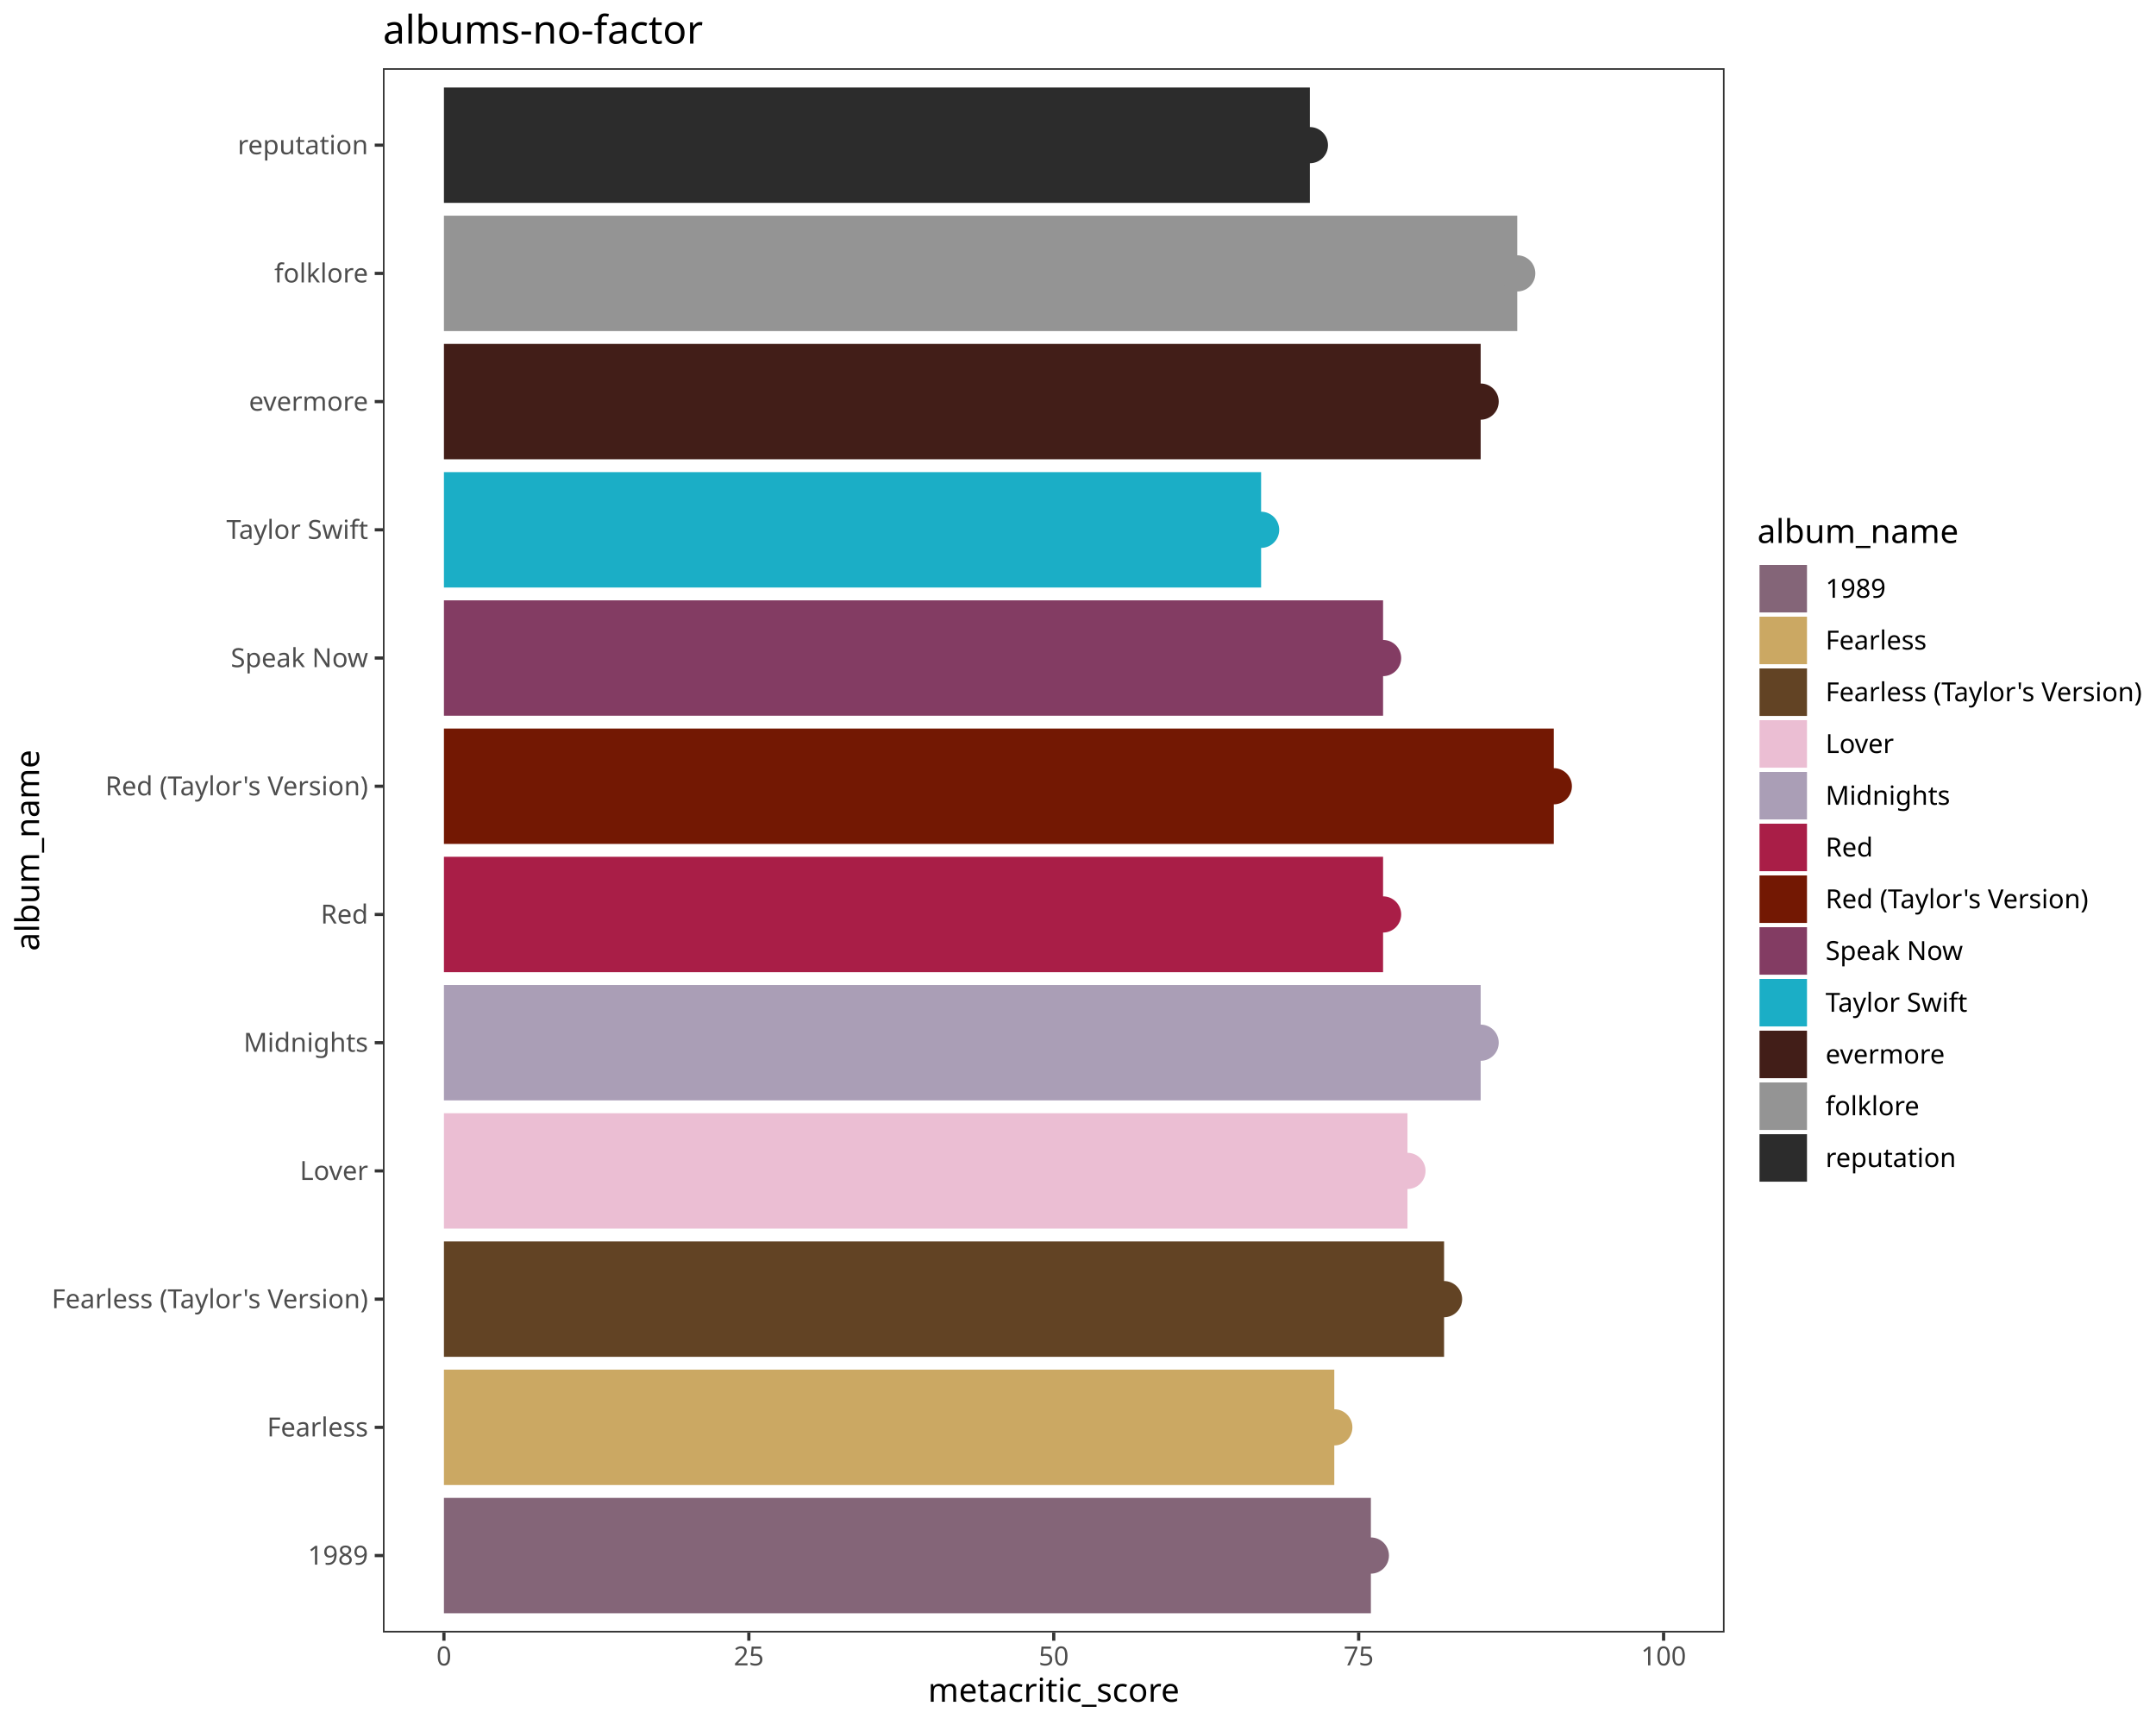
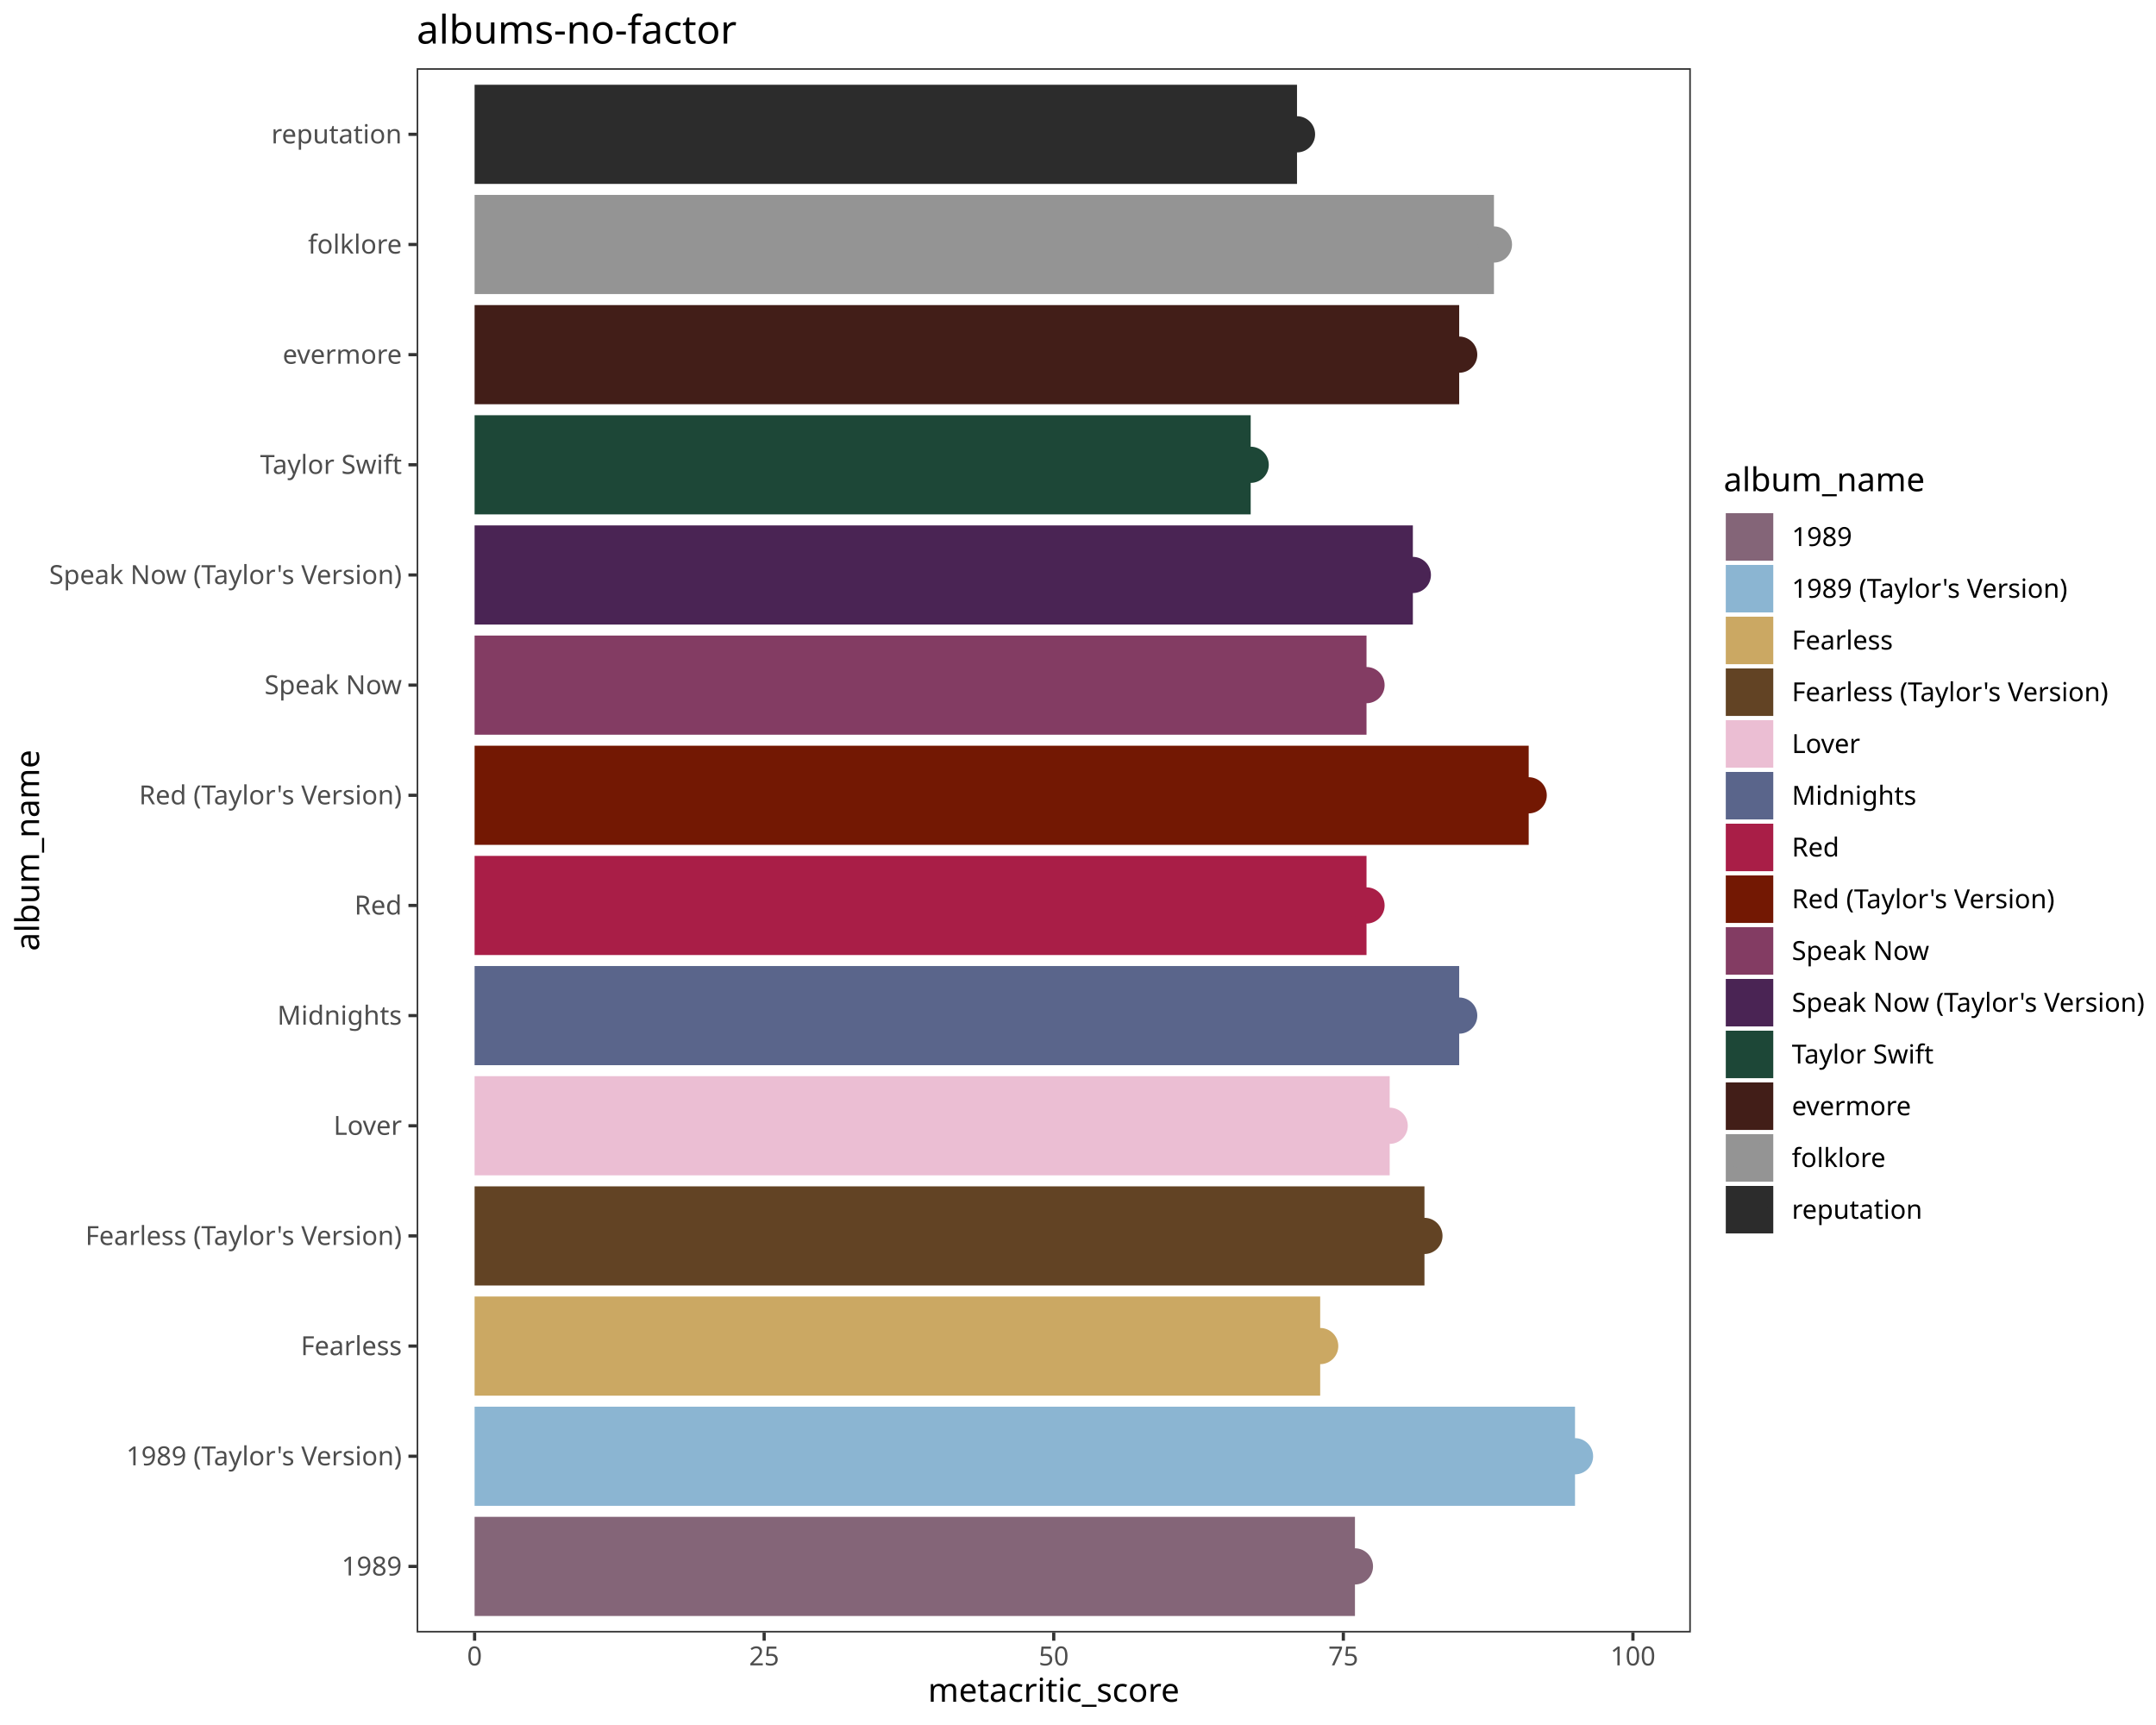
<svg xmlns="http://www.w3.org/2000/svg" class="svglite" data-engine-version="2.0" width="720.00pt" height="576.00pt" viewBox="0 0 720.00 576.00">
  <defs>
    <style type="text/css">
    .svglite line, .svglite polyline, .svglite polygon, .svglite path, .svglite rect, .svglite circle {
      fill: none;
      stroke: #000000;
      stroke-linecap: round;
      stroke-linejoin: round;
      stroke-miterlimit: 10.00;
    }
  </style>
  </defs>
  <rect width="100%" height="100%" style="stroke: none; fill: #FFFFFF;" />
  <defs>
    <clipPath id="cpMC4wMHw3MjAuMDB8MC4wMHw1NzYuMDA=">
      <rect x="0.00" y="0.00" width="720.00" height="576.00" />
    </clipPath>
  </defs>
  <g clip-path="url(#cpMC4wMHw3MjAuMDB8MC4wMHw1NzYuMDA=)">
    <rect x="0.00" y="0.00" width="720.00" height="576.00" style="stroke-width: 1.07; stroke: #FFFFFF; fill: #FFFFFF;" />
  </g>
  <defs>
-     <clipPath id="cpMTI3Ljg4fDU3NS45M3wyMi43OHw1NDUuMTE=">
-       <rect x="127.88" y="22.78" width="448.04" height="522.33" />
+     <clipPath id="cpMTM5LjE0fDU2NC42NnwyMi43OHw1NDUuMTE=">
+       <rect x="139.14" y="22.78" width="425.52" height="522.33" />
    </clipPath>
  </defs>
-   <g clip-path="url(#cpMTI3Ljg4fDU3NS45M3wyMi43OHw1NDUuMTE=)">
-     <rect x="127.88" y="22.78" width="448.04" height="522.33" style="stroke-width: 1.07; stroke: none; fill: #FFFFFF;" />
-     <rect x="148.25" y="157.65" width="272.90" height="38.53" style="stroke-width: 1.07; stroke: none; stroke-linecap: butt; stroke-linejoin: miter; fill: #1BAEC6;" />
-     <rect x="148.25" y="457.34" width="297.34" height="38.53" style="stroke-width: 1.07; stroke: none; stroke-linecap: butt; stroke-linejoin: miter; fill: #CBA863;" />
-     <rect x="148.25" y="200.46" width="313.63" height="38.53" style="stroke-width: 1.07; stroke: none; stroke-linecap: butt; stroke-linejoin: miter; fill: #833C63;" />
-     <rect x="148.25" y="286.09" width="313.63" height="38.53" style="stroke-width: 1.07; stroke: none; stroke-linecap: butt; stroke-linejoin: miter; fill: #A91E47;" />
-     <rect x="148.25" y="500.16" width="309.56" height="38.53" style="stroke-width: 1.07; stroke: none; stroke-linecap: butt; stroke-linejoin: miter; fill: #846578;" />
-     <rect x="148.25" y="29.21" width="289.19" height="38.53" style="stroke-width: 1.07; stroke: none; stroke-linecap: butt; stroke-linejoin: miter; fill: #2C2C2C;" />
-     <rect x="148.25" y="371.72" width="321.78" height="38.53" style="stroke-width: 1.07; stroke: none; stroke-linecap: butt; stroke-linejoin: miter; fill: #EBBED3;" />
-     <rect x="148.25" y="72.02" width="358.44" height="38.53" style="stroke-width: 1.07; stroke: none; stroke-linecap: butt; stroke-linejoin: miter; fill: #949494;" />
-     <rect x="148.25" y="114.83" width="346.22" height="38.53" style="stroke-width: 1.07; stroke: none; stroke-linecap: butt; stroke-linejoin: miter; fill: #421E18;" />
-     <rect x="148.25" y="414.53" width="334.00" height="38.53" style="stroke-width: 1.07; stroke: none; stroke-linecap: butt; stroke-linejoin: miter; fill: #624324;" />
-     <rect x="148.25" y="243.27" width="370.65" height="38.53" style="stroke-width: 1.07; stroke: none; stroke-linecap: butt; stroke-linejoin: miter; fill: #731803;" />
-     <rect x="148.25" y="328.90" width="346.22" height="38.53" style="stroke-width: 1.07; stroke: none; stroke-linecap: butt; stroke-linejoin: miter; fill: #AA9EB6;" />
-     <circle cx="421.15" cy="176.91" r="5.69" style="stroke-width: 0.71; stroke: #1BAEC6; fill: #1BAEC6;" />
-     <circle cx="445.59" cy="476.61" r="5.69" style="stroke-width: 0.71; stroke: #CBA863; fill: #CBA863;" />
-     <circle cx="461.88" cy="219.73" r="5.69" style="stroke-width: 0.71; stroke: #833C63; fill: #833C63;" />
-     <circle cx="461.88" cy="305.35" r="5.69" style="stroke-width: 0.71; stroke: #A91E47; fill: #A91E47;" />
-     <circle cx="457.80" cy="519.42" r="5.69" style="stroke-width: 0.71; stroke: #846578; fill: #846578;" />
-     <circle cx="437.44" cy="48.47" r="5.69" style="stroke-width: 0.71; stroke: #2C2C2C; fill: #2C2C2C;" />
-     <circle cx="470.02" cy="390.98" r="5.69" style="stroke-width: 0.71; stroke: #EBBED3; fill: #EBBED3;" />
-     <circle cx="506.68" cy="91.29" r="5.69" style="stroke-width: 0.71; stroke: #949494; fill: #949494;" />
-     <circle cx="494.46" cy="134.10" r="5.69" style="stroke-width: 0.71; stroke: #421E18; fill: #421E18;" />
-     <circle cx="482.24" cy="433.80" r="5.69" style="stroke-width: 0.71; stroke: #624324; fill: #624324;" />
-     <circle cx="518.90" cy="262.54" r="5.69" style="stroke-width: 0.71; stroke: #731803; fill: #731803;" />
-     <circle cx="494.46" cy="348.17" r="5.69" style="stroke-width: 0.71; stroke: #AA9EB6; fill: #AA9EB6;" />
-     <rect x="127.88" y="22.78" width="448.04" height="522.33" style="stroke-width: 1.07; stroke: #333333;" />
+   <g clip-path="url(#cpMTM5LjE0fDU2NC42NnwyMi43OHw1NDUuMTE=)">
+     <rect x="139.14" y="22.78" width="425.52" height="522.33" style="stroke-width: 1.07; stroke: none; fill: #FFFFFF;" />
+     <rect x="158.49" y="138.65" width="259.18" height="33.11" style="stroke-width: 1.07; stroke: none; stroke-linecap: butt; stroke-linejoin: miter; fill: #1D4737;" />
+     <rect x="158.49" y="432.92" width="282.39" height="33.11" style="stroke-width: 1.07; stroke: none; stroke-linecap: butt; stroke-linejoin: miter; fill: #CBA863;" />
+     <rect x="158.49" y="212.22" width="297.86" height="33.11" style="stroke-width: 1.07; stroke: none; stroke-linecap: butt; stroke-linejoin: miter; fill: #833C63;" />
+     <rect x="158.49" y="285.79" width="297.86" height="33.11" style="stroke-width: 1.07; stroke: none; stroke-linecap: butt; stroke-linejoin: miter; fill: #A91E47;" />
+     <rect x="158.49" y="506.49" width="294.00" height="33.11" style="stroke-width: 1.07; stroke: none; stroke-linecap: butt; stroke-linejoin: miter; fill: #846578;" />
+     <rect x="158.49" y="28.30" width="274.65" height="33.11" style="stroke-width: 1.07; stroke: none; stroke-linecap: butt; stroke-linejoin: miter; fill: #2C2C2C;" />
+     <rect x="158.49" y="359.35" width="305.60" height="33.11" style="stroke-width: 1.07; stroke: none; stroke-linecap: butt; stroke-linejoin: miter; fill: #EBBED3;" />
+     <rect x="158.49" y="65.08" width="340.42" height="33.11" style="stroke-width: 1.07; stroke: none; stroke-linecap: butt; stroke-linejoin: miter; fill: #949494;" />
+     <rect x="158.49" y="101.87" width="328.81" height="33.11" style="stroke-width: 1.07; stroke: none; stroke-linecap: butt; stroke-linejoin: miter; fill: #421E18;" />
+     <rect x="158.49" y="396.14" width="317.21" height="33.11" style="stroke-width: 1.07; stroke: none; stroke-linecap: butt; stroke-linejoin: miter; fill: #624324;" />
+     <rect x="158.49" y="249.00" width="352.02" height="33.11" style="stroke-width: 1.07; stroke: none; stroke-linecap: butt; stroke-linejoin: miter; fill: #731803;" />
+     <rect x="158.49" y="322.57" width="328.81" height="33.11" style="stroke-width: 1.07; stroke: none; stroke-linecap: butt; stroke-linejoin: miter; fill: #5A658B;" />
+     <rect x="158.49" y="175.44" width="313.34" height="33.11" style="stroke-width: 1.07; stroke: none; stroke-linecap: butt; stroke-linejoin: miter; fill: #4A2454;" />
+     <rect x="158.49" y="469.71" width="367.49" height="33.11" style="stroke-width: 1.07; stroke: none; stroke-linecap: butt; stroke-linejoin: miter; fill: #8BB5D2;" />
+     <circle cx="417.67" cy="155.20" r="5.69" style="stroke-width: 0.71; stroke: #1D4737; fill: #1D4737;" />
+     <circle cx="440.88" cy="449.47" r="5.69" style="stroke-width: 0.71; stroke: #CBA863; fill: #CBA863;" />
+     <circle cx="456.35" cy="228.77" r="5.69" style="stroke-width: 0.71; stroke: #833C63; fill: #833C63;" />
+     <circle cx="456.35" cy="302.34" r="5.69" style="stroke-width: 0.71; stroke: #A91E47; fill: #A91E47;" />
+     <circle cx="452.48" cy="523.04" r="5.69" style="stroke-width: 0.71; stroke: #846578; fill: #846578;" />
+     <circle cx="433.14" cy="44.85" r="5.69" style="stroke-width: 0.71; stroke: #2C2C2C; fill: #2C2C2C;" />
+     <circle cx="464.09" cy="375.91" r="5.69" style="stroke-width: 0.71; stroke: #EBBED3; fill: #EBBED3;" />
+     <circle cx="498.90" cy="81.64" r="5.69" style="stroke-width: 0.71; stroke: #949494; fill: #949494;" />
+     <circle cx="487.30" cy="118.42" r="5.69" style="stroke-width: 0.71; stroke: #421E18; fill: #421E18;" />
+     <circle cx="475.69" cy="412.69" r="5.69" style="stroke-width: 0.71; stroke: #624324; fill: #624324;" />
+     <circle cx="510.51" cy="265.56" r="5.69" style="stroke-width: 0.71; stroke: #731803; fill: #731803;" />
+     <circle cx="487.30" cy="339.12" r="5.69" style="stroke-width: 0.71; stroke: #5A658B; fill: #5A658B;" />
+     <circle cx="471.82" cy="191.99" r="5.69" style="stroke-width: 0.71; stroke: #4A2454; fill: #4A2454;" />
+     <circle cx="525.98" cy="486.26" r="5.69" style="stroke-width: 0.71; stroke: #8BB5D2; fill: #8BB5D2;" />
+     <rect x="139.14" y="22.78" width="425.52" height="522.33" style="stroke-width: 1.07; stroke: #333333;" />
  </g>
  <g clip-path="url(#cpMC4wMHw3MjAuMDB8MC4wMHw1NzYuMDA=)">
-     <text x="122.95" y="522.45" text-anchor="end" style="font-size: 8.80px; fill: #4D4D4D; font-family: sans;" textLength="19.58px" lengthAdjust="spacingAndGlyphs">1989</text>
-     <text x="122.95" y="479.64" text-anchor="end" style="font-size: 8.80px; fill: #4D4D4D; font-family: sans;" textLength="33.75px" lengthAdjust="spacingAndGlyphs">Fearless</text>
-     <text x="122.95" y="436.82" text-anchor="end" style="font-size: 8.80px; fill: #4D4D4D; font-family: sans;" textLength="104.88px" lengthAdjust="spacingAndGlyphs">Fearless (Taylor's Version)</text>
-     <text x="122.95" y="394.01" text-anchor="end" style="font-size: 8.80px; fill: #4D4D4D; font-family: sans;" textLength="22.02px" lengthAdjust="spacingAndGlyphs">Lover</text>
-     <text x="122.95" y="351.20" text-anchor="end" style="font-size: 8.80px; fill: #4D4D4D; font-family: sans;" textLength="37.67px" lengthAdjust="spacingAndGlyphs">Midnights</text>
-     <text x="122.95" y="308.38" text-anchor="end" style="font-size: 8.80px; fill: #4D4D4D; font-family: sans;" textLength="16.15px" lengthAdjust="spacingAndGlyphs">Red</text>
-     <text x="122.95" y="265.57" text-anchor="end" style="font-size: 8.80px; fill: #4D4D4D; font-family: sans;" textLength="87.27px" lengthAdjust="spacingAndGlyphs">Red (Taylor's Version)</text>
-     <text x="122.95" y="222.76" text-anchor="end" style="font-size: 8.80px; fill: #4D4D4D; font-family: sans;" textLength="45.01px" lengthAdjust="spacingAndGlyphs">Speak Now</text>
-     <text x="122.95" y="179.94" text-anchor="end" style="font-size: 8.80px; fill: #4D4D4D; font-family: sans;" textLength="45.97px" lengthAdjust="spacingAndGlyphs">Taylor Swift</text>
-     <text x="122.95" y="137.13" text-anchor="end" style="font-size: 8.80px; fill: #4D4D4D; font-family: sans;" textLength="37.18px" lengthAdjust="spacingAndGlyphs">evermore</text>
-     <text x="122.95" y="94.31" text-anchor="end" style="font-size: 8.80px; fill: #4D4D4D; font-family: sans;" textLength="28.37px" lengthAdjust="spacingAndGlyphs">folklore</text>
-     <text x="122.95" y="51.50" text-anchor="end" style="font-size: 8.80px; fill: #4D4D4D; font-family: sans;" textLength="39.14px" lengthAdjust="spacingAndGlyphs">reputation</text>
-     <polyline points="125.14,519.42 127.88,519.42 " style="stroke-width: 1.07; stroke: #333333; stroke-linecap: butt;" />
-     <polyline points="125.14,476.61 127.88,476.61 " style="stroke-width: 1.07; stroke: #333333; stroke-linecap: butt;" />
-     <polyline points="125.14,433.80 127.88,433.80 " style="stroke-width: 1.07; stroke: #333333; stroke-linecap: butt;" />
-     <polyline points="125.14,390.98 127.88,390.98 " style="stroke-width: 1.07; stroke: #333333; stroke-linecap: butt;" />
-     <polyline points="125.14,348.17 127.88,348.17 " style="stroke-width: 1.07; stroke: #333333; stroke-linecap: butt;" />
-     <polyline points="125.14,305.35 127.88,305.35 " style="stroke-width: 1.07; stroke: #333333; stroke-linecap: butt;" />
-     <polyline points="125.14,262.54 127.88,262.54 " style="stroke-width: 1.07; stroke: #333333; stroke-linecap: butt;" />
-     <polyline points="125.14,219.73 127.88,219.73 " style="stroke-width: 1.07; stroke: #333333; stroke-linecap: butt;" />
-     <polyline points="125.14,176.91 127.88,176.91 " style="stroke-width: 1.07; stroke: #333333; stroke-linecap: butt;" />
-     <polyline points="125.14,134.10 127.88,134.10 " style="stroke-width: 1.07; stroke: #333333; stroke-linecap: butt;" />
-     <polyline points="125.14,91.29 127.88,91.29 " style="stroke-width: 1.07; stroke: #333333; stroke-linecap: butt;" />
-     <polyline points="125.14,48.47 127.88,48.47 " style="stroke-width: 1.07; stroke: #333333; stroke-linecap: butt;" />
-     <polyline points="148.25,547.85 148.25,545.11 " style="stroke-width: 1.07; stroke: #333333; stroke-linecap: butt;" />
-     <polyline points="250.08,547.85 250.08,545.11 " style="stroke-width: 1.07; stroke: #333333; stroke-linecap: butt;" />
+     <text x="134.21" y="526.07" text-anchor="end" style="font-size: 8.80px; fill: #4D4D4D; font-family: sans;" textLength="19.58px" lengthAdjust="spacingAndGlyphs">1989</text>
+     <text x="134.21" y="489.29" text-anchor="end" style="font-size: 8.80px; fill: #4D4D4D; font-family: sans;" textLength="90.71px" lengthAdjust="spacingAndGlyphs">1989 (Taylor's Version)</text>
+     <text x="134.21" y="452.50" text-anchor="end" style="font-size: 8.80px; fill: #4D4D4D; font-family: sans;" textLength="33.75px" lengthAdjust="spacingAndGlyphs">Fearless</text>
+     <text x="134.21" y="415.72" text-anchor="end" style="font-size: 8.80px; fill: #4D4D4D; font-family: sans;" textLength="104.88px" lengthAdjust="spacingAndGlyphs">Fearless (Taylor's Version)</text>
+     <text x="134.21" y="378.94" text-anchor="end" style="font-size: 8.80px; fill: #4D4D4D; font-family: sans;" textLength="22.02px" lengthAdjust="spacingAndGlyphs">Lover</text>
+     <text x="134.21" y="342.15" text-anchor="end" style="font-size: 8.80px; fill: #4D4D4D; font-family: sans;" textLength="37.67px" lengthAdjust="spacingAndGlyphs">Midnights</text>
+     <text x="134.21" y="305.37" text-anchor="end" style="font-size: 8.80px; fill: #4D4D4D; font-family: sans;" textLength="16.15px" lengthAdjust="spacingAndGlyphs">Red</text>
+     <text x="134.21" y="268.58" text-anchor="end" style="font-size: 8.80px; fill: #4D4D4D; font-family: sans;" textLength="87.27px" lengthAdjust="spacingAndGlyphs">Red (Taylor's Version)</text>
+     <text x="134.21" y="231.80" text-anchor="end" style="font-size: 8.80px; fill: #4D4D4D; font-family: sans;" textLength="45.01px" lengthAdjust="spacingAndGlyphs">Speak Now</text>
+     <text x="134.21" y="195.02" text-anchor="end" style="font-size: 8.80px; fill: #4D4D4D; font-family: sans;" textLength="116.14px" lengthAdjust="spacingAndGlyphs">Speak Now (Taylor's Version)</text>
+     <text x="134.21" y="158.23" text-anchor="end" style="font-size: 8.80px; fill: #4D4D4D; font-family: sans;" textLength="45.97px" lengthAdjust="spacingAndGlyphs">Taylor Swift</text>
+     <text x="134.21" y="121.45" text-anchor="end" style="font-size: 8.80px; fill: #4D4D4D; font-family: sans;" textLength="37.18px" lengthAdjust="spacingAndGlyphs">evermore</text>
+     <text x="134.21" y="84.67" text-anchor="end" style="font-size: 8.80px; fill: #4D4D4D; font-family: sans;" textLength="28.37px" lengthAdjust="spacingAndGlyphs">folklore</text>
+     <text x="134.21" y="47.88" text-anchor="end" style="font-size: 8.80px; fill: #4D4D4D; font-family: sans;" textLength="39.14px" lengthAdjust="spacingAndGlyphs">reputation</text>
+     <polyline points="136.40,523.04 139.14,523.04 " style="stroke-width: 1.07; stroke: #333333; stroke-linecap: butt;" />
+     <polyline points="136.40,486.26 139.14,486.26 " style="stroke-width: 1.07; stroke: #333333; stroke-linecap: butt;" />
+     <polyline points="136.40,449.47 139.14,449.47 " style="stroke-width: 1.07; stroke: #333333; stroke-linecap: butt;" />
+     <polyline points="136.40,412.69 139.14,412.69 " style="stroke-width: 1.07; stroke: #333333; stroke-linecap: butt;" />
+     <polyline points="136.40,375.91 139.14,375.91 " style="stroke-width: 1.07; stroke: #333333; stroke-linecap: butt;" />
+     <polyline points="136.40,339.12 139.14,339.12 " style="stroke-width: 1.07; stroke: #333333; stroke-linecap: butt;" />
+     <polyline points="136.40,302.34 139.14,302.34 " style="stroke-width: 1.07; stroke: #333333; stroke-linecap: butt;" />
+     <polyline points="136.40,265.56 139.14,265.56 " style="stroke-width: 1.07; stroke: #333333; stroke-linecap: butt;" />
+     <polyline points="136.40,228.77 139.14,228.77 " style="stroke-width: 1.07; stroke: #333333; stroke-linecap: butt;" />
+     <polyline points="136.40,191.99 139.14,191.99 " style="stroke-width: 1.07; stroke: #333333; stroke-linecap: butt;" />
+     <polyline points="136.40,155.20 139.14,155.20 " style="stroke-width: 1.07; stroke: #333333; stroke-linecap: butt;" />
+     <polyline points="136.40,118.42 139.14,118.42 " style="stroke-width: 1.07; stroke: #333333; stroke-linecap: butt;" />
+     <polyline points="136.40,81.64 139.14,81.64 " style="stroke-width: 1.07; stroke: #333333; stroke-linecap: butt;" />
+     <polyline points="136.40,44.85 139.14,44.85 " style="stroke-width: 1.07; stroke: #333333; stroke-linecap: butt;" />
+     <polyline points="158.49,547.85 158.49,545.11 " style="stroke-width: 1.07; stroke: #333333; stroke-linecap: butt;" />
+     <polyline points="255.19,547.85 255.19,545.11 " style="stroke-width: 1.07; stroke: #333333; stroke-linecap: butt;" />
    <polyline points="351.90,547.85 351.90,545.11 " style="stroke-width: 1.07; stroke: #333333; stroke-linecap: butt;" />
-     <polyline points="453.73,547.85 453.73,545.11 " style="stroke-width: 1.07; stroke: #333333; stroke-linecap: butt;" />
-     <polyline points="555.56,547.85 555.56,545.11 " style="stroke-width: 1.07; stroke: #333333; stroke-linecap: butt;" />
-     <text x="148.25" y="556.10" text-anchor="middle" style="font-size: 8.80px; fill: #4D4D4D; font-family: sans;" textLength="4.89px" lengthAdjust="spacingAndGlyphs">0</text>
-     <text x="250.08" y="556.10" text-anchor="middle" style="font-size: 8.80px; fill: #4D4D4D; font-family: sans;" textLength="9.79px" lengthAdjust="spacingAndGlyphs">25</text>
+     <polyline points="448.61,547.85 448.61,545.11 " style="stroke-width: 1.07; stroke: #333333; stroke-linecap: butt;" />
+     <polyline points="545.32,547.85 545.32,545.11 " style="stroke-width: 1.07; stroke: #333333; stroke-linecap: butt;" />
+     <text x="158.49" y="556.10" text-anchor="middle" style="font-size: 8.80px; fill: #4D4D4D; font-family: sans;" textLength="4.89px" lengthAdjust="spacingAndGlyphs">0</text>
+     <text x="255.19" y="556.10" text-anchor="middle" style="font-size: 8.80px; fill: #4D4D4D; font-family: sans;" textLength="9.79px" lengthAdjust="spacingAndGlyphs">25</text>
    <text x="351.90" y="556.10" text-anchor="middle" style="font-size: 8.80px; fill: #4D4D4D; font-family: sans;" textLength="9.79px" lengthAdjust="spacingAndGlyphs">50</text>
-     <text x="453.73" y="556.10" text-anchor="middle" style="font-size: 8.80px; fill: #4D4D4D; font-family: sans;" textLength="9.79px" lengthAdjust="spacingAndGlyphs">75</text>
-     <text x="555.56" y="556.10" text-anchor="middle" style="font-size: 8.80px; fill: #4D4D4D; font-family: sans;" textLength="14.68px" lengthAdjust="spacingAndGlyphs">100</text>
+     <text x="448.61" y="556.10" text-anchor="middle" style="font-size: 8.80px; fill: #4D4D4D; font-family: sans;" textLength="9.79px" lengthAdjust="spacingAndGlyphs">75</text>
+     <text x="545.32" y="556.10" text-anchor="middle" style="font-size: 8.80px; fill: #4D4D4D; font-family: sans;" textLength="14.68px" lengthAdjust="spacingAndGlyphs">100</text>
    <text x="351.90" y="568.24" text-anchor="middle" style="font-size: 11.00px; font-family: sans;" textLength="80.10px" lengthAdjust="spacingAndGlyphs">metacritic_score</text>
    <text transform="translate(13.05,283.95) rotate(-90)" text-anchor="middle" style="font-size: 11.00px; font-family: sans;" textLength="63.60px" lengthAdjust="spacingAndGlyphs">album_name</text>
-     <rect x="586.88" y="172.60" width="127.64" height="222.69" style="stroke-width: 1.07; stroke: none; fill: #FFFFFF;" />
-     <text x="586.88" y="181.31" style="font-size: 11.00px; font-family: sans;" textLength="63.60px" lengthAdjust="spacingAndGlyphs">album_name</text>
-     <rect x="586.88" y="187.93" width="17.28" height="17.28" style="stroke-width: 1.07; stroke: none; fill: #FFFFFF;" />
-     <rect x="587.59" y="188.64" width="15.86" height="15.86" style="stroke-width: 1.07; stroke: none; stroke-linecap: butt; stroke-linejoin: miter; fill: #846578;" />
-     <circle cx="595.52" cy="196.57" r="5.69" style="stroke-width: 0.71; stroke: #846578; fill: #846578;" />
-     <rect x="586.88" y="205.21" width="17.28" height="17.28" style="stroke-width: 1.07; stroke: none; fill: #FFFFFF;" />
-     <rect x="587.59" y="205.92" width="15.86" height="15.86" style="stroke-width: 1.07; stroke: none; stroke-linecap: butt; stroke-linejoin: miter; fill: #CBA863;" />
-     <circle cx="595.52" cy="213.85" r="5.69" style="stroke-width: 0.71; stroke: #CBA863; fill: #CBA863;" />
-     <rect x="586.88" y="222.49" width="17.28" height="17.28" style="stroke-width: 1.07; stroke: none; fill: #FFFFFF;" />
-     <rect x="587.59" y="223.20" width="15.86" height="15.86" style="stroke-width: 1.07; stroke: none; stroke-linecap: butt; stroke-linejoin: miter; fill: #624324;" />
-     <circle cx="595.52" cy="231.13" r="5.69" style="stroke-width: 0.71; stroke: #624324; fill: #624324;" />
-     <rect x="586.88" y="239.77" width="17.28" height="17.28" style="stroke-width: 1.07; stroke: none; fill: #FFFFFF;" />
-     <rect x="587.59" y="240.48" width="15.86" height="15.86" style="stroke-width: 1.07; stroke: none; stroke-linecap: butt; stroke-linejoin: miter; fill: #EBBED3;" />
-     <circle cx="595.52" cy="248.41" r="5.69" style="stroke-width: 0.71; stroke: #EBBED3; fill: #EBBED3;" />
-     <rect x="586.88" y="257.05" width="17.28" height="17.28" style="stroke-width: 1.07; stroke: none; fill: #FFFFFF;" />
-     <rect x="587.59" y="257.76" width="15.86" height="15.86" style="stroke-width: 1.07; stroke: none; stroke-linecap: butt; stroke-linejoin: miter; fill: #AA9EB6;" />
-     <circle cx="595.52" cy="265.69" r="5.69" style="stroke-width: 0.71; stroke: #AA9EB6; fill: #AA9EB6;" />
-     <rect x="586.88" y="274.33" width="17.28" height="17.28" style="stroke-width: 1.07; stroke: none; fill: #FFFFFF;" />
-     <rect x="587.59" y="275.04" width="15.86" height="15.86" style="stroke-width: 1.07; stroke: none; stroke-linecap: butt; stroke-linejoin: miter; fill: #A91E47;" />
-     <circle cx="595.52" cy="282.97" r="5.69" style="stroke-width: 0.71; stroke: #A91E47; fill: #A91E47;" />
-     <rect x="586.88" y="291.61" width="17.28" height="17.28" style="stroke-width: 1.07; stroke: none; fill: #FFFFFF;" />
-     <rect x="587.59" y="292.32" width="15.86" height="15.86" style="stroke-width: 1.07; stroke: none; stroke-linecap: butt; stroke-linejoin: miter; fill: #731803;" />
-     <circle cx="595.52" cy="300.25" r="5.69" style="stroke-width: 0.71; stroke: #731803; fill: #731803;" />
-     <rect x="586.88" y="308.89" width="17.28" height="17.28" style="stroke-width: 1.07; stroke: none; fill: #FFFFFF;" />
-     <rect x="587.59" y="309.60" width="15.86" height="15.86" style="stroke-width: 1.07; stroke: none; stroke-linecap: butt; stroke-linejoin: miter; fill: #833C63;" />
-     <circle cx="595.52" cy="317.53" r="5.69" style="stroke-width: 0.71; stroke: #833C63; fill: #833C63;" />
-     <rect x="586.88" y="326.17" width="17.28" height="17.28" style="stroke-width: 1.07; stroke: none; fill: #FFFFFF;" />
-     <rect x="587.59" y="326.88" width="15.86" height="15.86" style="stroke-width: 1.07; stroke: none; stroke-linecap: butt; stroke-linejoin: miter; fill: #1BAEC6;" />
-     <circle cx="595.52" cy="334.81" r="5.69" style="stroke-width: 0.71; stroke: #1BAEC6; fill: #1BAEC6;" />
-     <rect x="586.88" y="343.45" width="17.28" height="17.28" style="stroke-width: 1.07; stroke: none; fill: #FFFFFF;" />
-     <rect x="587.59" y="344.16" width="15.86" height="15.86" style="stroke-width: 1.07; stroke: none; stroke-linecap: butt; stroke-linejoin: miter; fill: #421E18;" />
-     <circle cx="595.52" cy="352.09" r="5.69" style="stroke-width: 0.71; stroke: #421E18; fill: #421E18;" />
-     <rect x="586.88" y="360.73" width="17.28" height="17.28" style="stroke-width: 1.07; stroke: none; fill: #FFFFFF;" />
-     <rect x="587.59" y="361.44" width="15.86" height="15.86" style="stroke-width: 1.07; stroke: none; stroke-linecap: butt; stroke-linejoin: miter; fill: #949494;" />
-     <circle cx="595.52" cy="369.37" r="5.69" style="stroke-width: 0.71; stroke: #949494; fill: #949494;" />
-     <rect x="586.88" y="378.01" width="17.28" height="17.28" style="stroke-width: 1.07; stroke: none; fill: #FFFFFF;" />
-     <rect x="587.59" y="378.72" width="15.86" height="15.86" style="stroke-width: 1.07; stroke: none; stroke-linecap: butt; stroke-linejoin: miter; fill: #2C2C2C;" />
-     <circle cx="595.52" cy="386.65" r="5.69" style="stroke-width: 0.71; stroke: #2C2C2C; fill: #2C2C2C;" />
-     <text x="609.64" y="199.60" style="font-size: 8.80px; font-family: sans;" textLength="19.58px" lengthAdjust="spacingAndGlyphs">1989</text>
-     <text x="609.64" y="216.88" style="font-size: 8.80px; font-family: sans;" textLength="33.75px" lengthAdjust="spacingAndGlyphs">Fearless</text>
-     <text x="609.64" y="234.16" style="font-size: 8.80px; font-family: sans;" textLength="104.88px" lengthAdjust="spacingAndGlyphs">Fearless (Taylor's Version)</text>
-     <text x="609.64" y="251.44" style="font-size: 8.80px; font-family: sans;" textLength="22.02px" lengthAdjust="spacingAndGlyphs">Lover</text>
-     <text x="609.64" y="268.72" style="font-size: 8.80px; font-family: sans;" textLength="37.67px" lengthAdjust="spacingAndGlyphs">Midnights</text>
-     <text x="609.64" y="286.00" style="font-size: 8.80px; font-family: sans;" textLength="16.15px" lengthAdjust="spacingAndGlyphs">Red</text>
-     <text x="609.64" y="303.28" style="font-size: 8.80px; font-family: sans;" textLength="87.27px" lengthAdjust="spacingAndGlyphs">Red (Taylor's Version)</text>
-     <text x="609.64" y="320.56" style="font-size: 8.80px; font-family: sans;" textLength="45.01px" lengthAdjust="spacingAndGlyphs">Speak Now</text>
-     <text x="609.64" y="337.84" style="font-size: 8.80px; font-family: sans;" textLength="45.97px" lengthAdjust="spacingAndGlyphs">Taylor Swift</text>
-     <text x="609.64" y="355.12" style="font-size: 8.80px; font-family: sans;" textLength="37.18px" lengthAdjust="spacingAndGlyphs">evermore</text>
-     <text x="609.64" y="372.40" style="font-size: 8.80px; font-family: sans;" textLength="28.37px" lengthAdjust="spacingAndGlyphs">folklore</text>
-     <text x="609.64" y="389.68" style="font-size: 8.80px; font-family: sans;" textLength="39.14px" lengthAdjust="spacingAndGlyphs">reputation</text>
-     <text x="127.88" y="14.56" style="font-size: 13.20px; font-family: sans;" textLength="99.06px" lengthAdjust="spacingAndGlyphs">albums-no-factor</text>
+     <rect x="575.62" y="155.32" width="138.90" height="257.25" style="stroke-width: 1.07; stroke: none; fill: #FFFFFF;" />
+     <text x="575.62" y="164.03" style="font-size: 11.00px; font-family: sans;" textLength="63.60px" lengthAdjust="spacingAndGlyphs">album_name</text>
+     <rect x="575.62" y="170.65" width="17.28" height="17.28" style="stroke-width: 1.07; stroke: none; fill: #FFFFFF;" />
+     <rect x="576.33" y="171.36" width="15.86" height="15.86" style="stroke-width: 1.07; stroke: none; stroke-linecap: butt; stroke-linejoin: miter; fill: #846578;" />
+     <circle cx="584.26" cy="179.29" r="5.69" style="stroke-width: 0.71; stroke: #846578; fill: #846578;" />
+     <rect x="575.62" y="187.93" width="17.28" height="17.28" style="stroke-width: 1.07; stroke: none; fill: #FFFFFF;" />
+     <rect x="576.33" y="188.64" width="15.86" height="15.86" style="stroke-width: 1.07; stroke: none; stroke-linecap: butt; stroke-linejoin: miter; fill: #8BB5D2;" />
+     <circle cx="584.26" cy="196.57" r="5.69" style="stroke-width: 0.71; stroke: #8BB5D2; fill: #8BB5D2;" />
+     <rect x="575.62" y="205.21" width="17.28" height="17.28" style="stroke-width: 1.07; stroke: none; fill: #FFFFFF;" />
+     <rect x="576.33" y="205.92" width="15.86" height="15.86" style="stroke-width: 1.07; stroke: none; stroke-linecap: butt; stroke-linejoin: miter; fill: #CBA863;" />
+     <circle cx="584.26" cy="213.85" r="5.69" style="stroke-width: 0.71; stroke: #CBA863; fill: #CBA863;" />
+     <rect x="575.62" y="222.49" width="17.28" height="17.28" style="stroke-width: 1.07; stroke: none; fill: #FFFFFF;" />
+     <rect x="576.33" y="223.20" width="15.86" height="15.86" style="stroke-width: 1.07; stroke: none; stroke-linecap: butt; stroke-linejoin: miter; fill: #624324;" />
+     <circle cx="584.26" cy="231.13" r="5.69" style="stroke-width: 0.71; stroke: #624324; fill: #624324;" />
+     <rect x="575.62" y="239.77" width="17.28" height="17.28" style="stroke-width: 1.07; stroke: none; fill: #FFFFFF;" />
+     <rect x="576.33" y="240.48" width="15.86" height="15.86" style="stroke-width: 1.07; stroke: none; stroke-linecap: butt; stroke-linejoin: miter; fill: #EBBED3;" />
+     <circle cx="584.26" cy="248.41" r="5.69" style="stroke-width: 0.71; stroke: #EBBED3; fill: #EBBED3;" />
+     <rect x="575.62" y="257.05" width="17.28" height="17.28" style="stroke-width: 1.07; stroke: none; fill: #FFFFFF;" />
+     <rect x="576.33" y="257.76" width="15.86" height="15.86" style="stroke-width: 1.07; stroke: none; stroke-linecap: butt; stroke-linejoin: miter; fill: #5A658B;" />
+     <circle cx="584.26" cy="265.69" r="5.69" style="stroke-width: 0.71; stroke: #5A658B; fill: #5A658B;" />
+     <rect x="575.62" y="274.33" width="17.28" height="17.28" style="stroke-width: 1.07; stroke: none; fill: #FFFFFF;" />
+     <rect x="576.33" y="275.04" width="15.86" height="15.86" style="stroke-width: 1.07; stroke: none; stroke-linecap: butt; stroke-linejoin: miter; fill: #A91E47;" />
+     <circle cx="584.26" cy="282.97" r="5.69" style="stroke-width: 0.71; stroke: #A91E47; fill: #A91E47;" />
+     <rect x="575.62" y="291.61" width="17.28" height="17.28" style="stroke-width: 1.07; stroke: none; fill: #FFFFFF;" />
+     <rect x="576.33" y="292.32" width="15.86" height="15.86" style="stroke-width: 1.07; stroke: none; stroke-linecap: butt; stroke-linejoin: miter; fill: #731803;" />
+     <circle cx="584.26" cy="300.25" r="5.69" style="stroke-width: 0.71; stroke: #731803; fill: #731803;" />
+     <rect x="575.62" y="308.89" width="17.28" height="17.28" style="stroke-width: 1.07; stroke: none; fill: #FFFFFF;" />
+     <rect x="576.33" y="309.60" width="15.86" height="15.86" style="stroke-width: 1.07; stroke: none; stroke-linecap: butt; stroke-linejoin: miter; fill: #833C63;" />
+     <circle cx="584.26" cy="317.53" r="5.69" style="stroke-width: 0.71; stroke: #833C63; fill: #833C63;" />
+     <rect x="575.62" y="326.17" width="17.28" height="17.28" style="stroke-width: 1.07; stroke: none; fill: #FFFFFF;" />
+     <rect x="576.33" y="326.88" width="15.86" height="15.86" style="stroke-width: 1.07; stroke: none; stroke-linecap: butt; stroke-linejoin: miter; fill: #4A2454;" />
+     <circle cx="584.26" cy="334.81" r="5.69" style="stroke-width: 0.71; stroke: #4A2454; fill: #4A2454;" />
+     <rect x="575.62" y="343.45" width="17.28" height="17.28" style="stroke-width: 1.07; stroke: none; fill: #FFFFFF;" />
+     <rect x="576.33" y="344.16" width="15.86" height="15.86" style="stroke-width: 1.07; stroke: none; stroke-linecap: butt; stroke-linejoin: miter; fill: #1D4737;" />
+     <circle cx="584.26" cy="352.09" r="5.69" style="stroke-width: 0.71; stroke: #1D4737; fill: #1D4737;" />
+     <rect x="575.62" y="360.73" width="17.28" height="17.28" style="stroke-width: 1.07; stroke: none; fill: #FFFFFF;" />
+     <rect x="576.33" y="361.44" width="15.86" height="15.86" style="stroke-width: 1.07; stroke: none; stroke-linecap: butt; stroke-linejoin: miter; fill: #421E18;" />
+     <circle cx="584.26" cy="369.37" r="5.69" style="stroke-width: 0.71; stroke: #421E18; fill: #421E18;" />
+     <rect x="575.62" y="378.01" width="17.28" height="17.28" style="stroke-width: 1.07; stroke: none; fill: #FFFFFF;" />
+     <rect x="576.33" y="378.72" width="15.86" height="15.86" style="stroke-width: 1.07; stroke: none; stroke-linecap: butt; stroke-linejoin: miter; fill: #949494;" />
+     <circle cx="584.26" cy="386.65" r="5.69" style="stroke-width: 0.71; stroke: #949494; fill: #949494;" />
+     <rect x="575.62" y="395.29" width="17.28" height="17.28" style="stroke-width: 1.07; stroke: none; fill: #FFFFFF;" />
+     <rect x="576.33" y="396.00" width="15.86" height="15.86" style="stroke-width: 1.07; stroke: none; stroke-linecap: butt; stroke-linejoin: miter; fill: #2C2C2C;" />
+     <circle cx="584.26" cy="403.93" r="5.69" style="stroke-width: 0.71; stroke: #2C2C2C; fill: #2C2C2C;" />
+     <text x="598.38" y="182.32" style="font-size: 8.80px; font-family: sans;" textLength="19.58px" lengthAdjust="spacingAndGlyphs">1989</text>
+     <text x="598.38" y="199.60" style="font-size: 8.80px; font-family: sans;" textLength="90.71px" lengthAdjust="spacingAndGlyphs">1989 (Taylor's Version)</text>
+     <text x="598.38" y="216.88" style="font-size: 8.80px; font-family: sans;" textLength="33.75px" lengthAdjust="spacingAndGlyphs">Fearless</text>
+     <text x="598.38" y="234.16" style="font-size: 8.80px; font-family: sans;" textLength="104.88px" lengthAdjust="spacingAndGlyphs">Fearless (Taylor's Version)</text>
+     <text x="598.38" y="251.44" style="font-size: 8.80px; font-family: sans;" textLength="22.02px" lengthAdjust="spacingAndGlyphs">Lover</text>
+     <text x="598.38" y="268.72" style="font-size: 8.80px; font-family: sans;" textLength="37.67px" lengthAdjust="spacingAndGlyphs">Midnights</text>
+     <text x="598.38" y="286.00" style="font-size: 8.80px; font-family: sans;" textLength="16.15px" lengthAdjust="spacingAndGlyphs">Red</text>
+     <text x="598.38" y="303.28" style="font-size: 8.80px; font-family: sans;" textLength="87.27px" lengthAdjust="spacingAndGlyphs">Red (Taylor's Version)</text>
+     <text x="598.38" y="320.56" style="font-size: 8.80px; font-family: sans;" textLength="45.01px" lengthAdjust="spacingAndGlyphs">Speak Now</text>
+     <text x="598.38" y="337.84" style="font-size: 8.80px; font-family: sans;" textLength="116.14px" lengthAdjust="spacingAndGlyphs">Speak Now (Taylor's Version)</text>
+     <text x="598.38" y="355.12" style="font-size: 8.80px; font-family: sans;" textLength="45.97px" lengthAdjust="spacingAndGlyphs">Taylor Swift</text>
+     <text x="598.38" y="372.40" style="font-size: 8.80px; font-family: sans;" textLength="37.18px" lengthAdjust="spacingAndGlyphs">evermore</text>
+     <text x="598.38" y="389.68" style="font-size: 8.80px; font-family: sans;" textLength="28.37px" lengthAdjust="spacingAndGlyphs">folklore</text>
+     <text x="598.38" y="406.96" style="font-size: 8.80px; font-family: sans;" textLength="39.14px" lengthAdjust="spacingAndGlyphs">reputation</text>
+     <text x="139.14" y="14.56" style="font-size: 13.20px; font-family: sans;" textLength="99.06px" lengthAdjust="spacingAndGlyphs">albums-no-factor</text>
  </g>
</svg>
